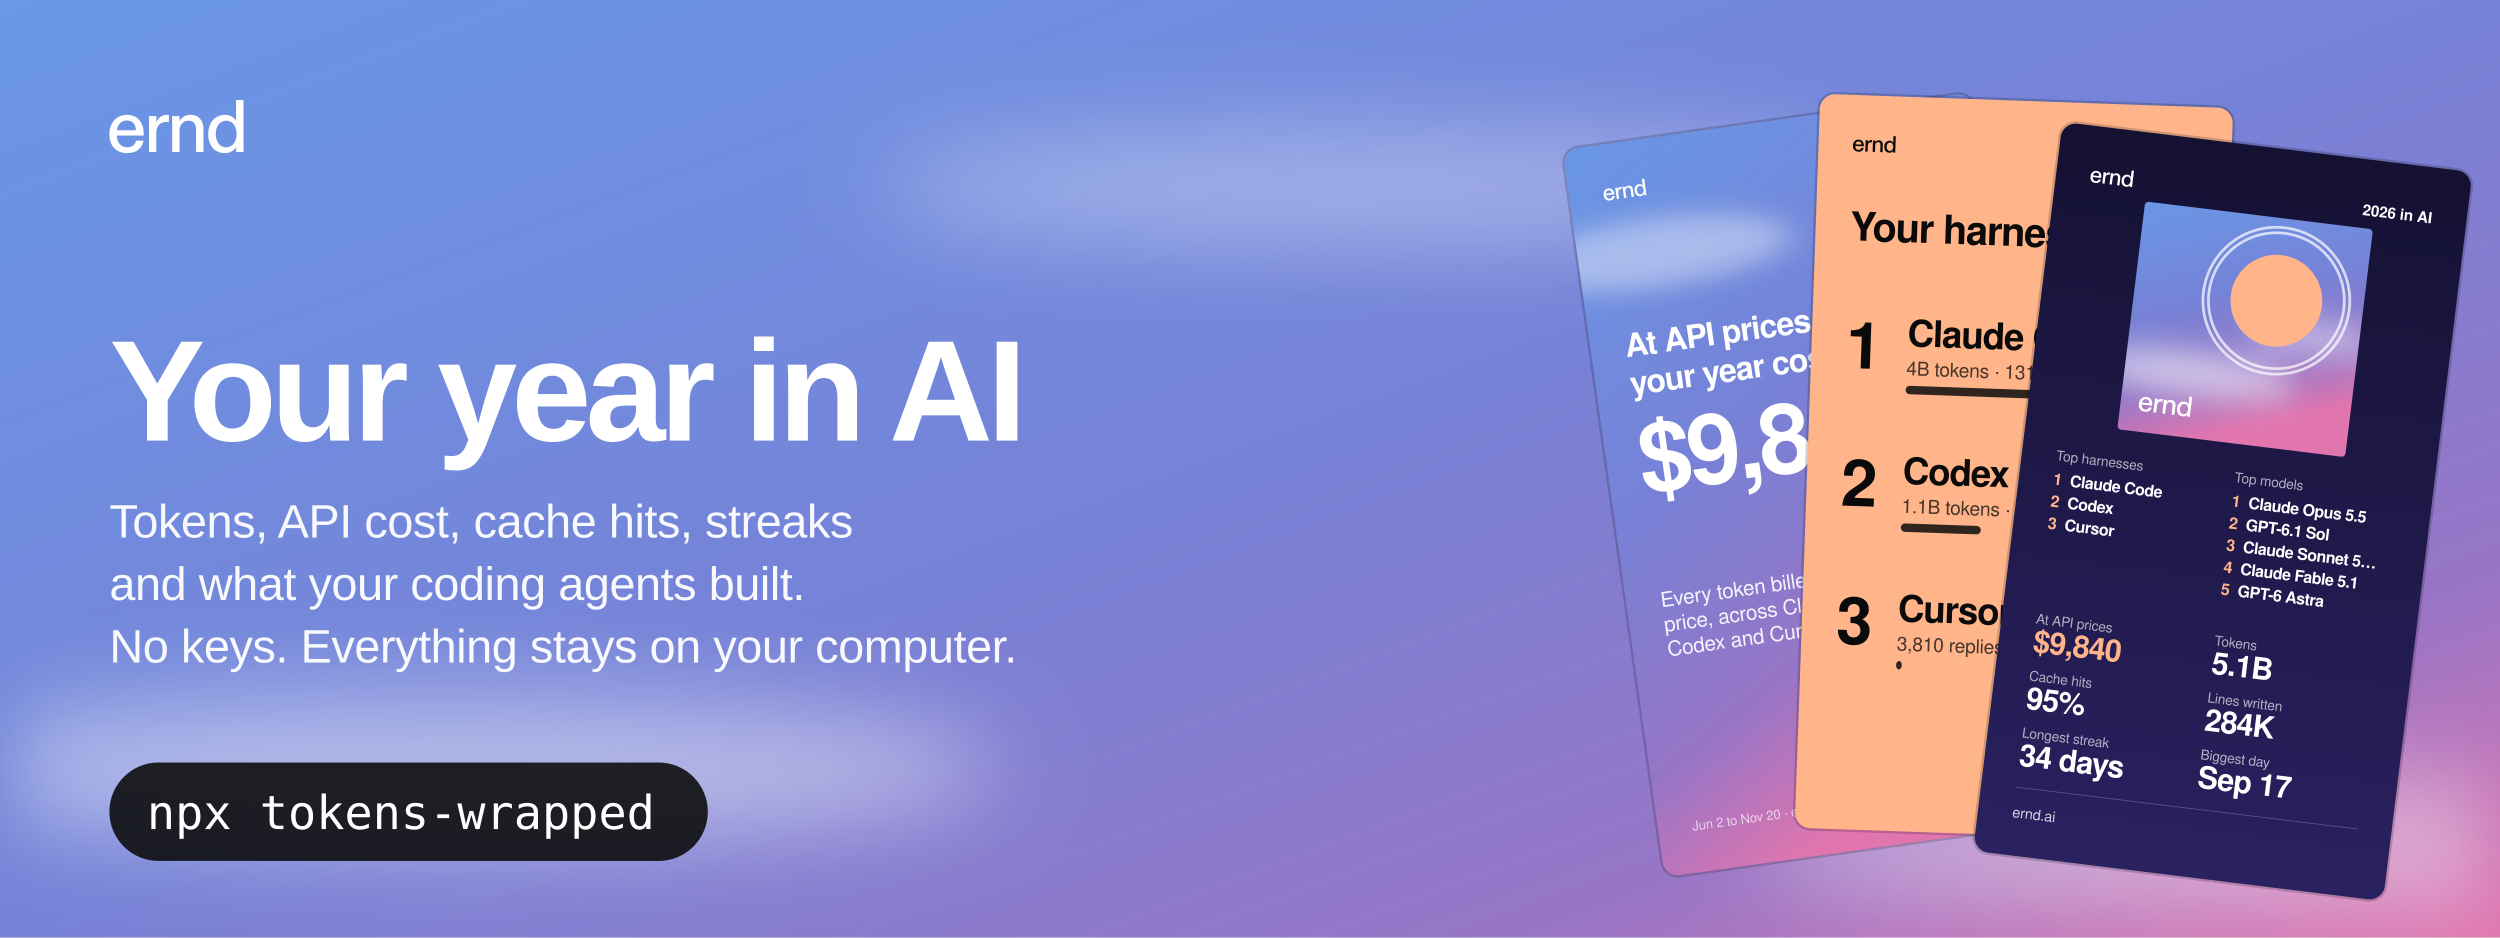
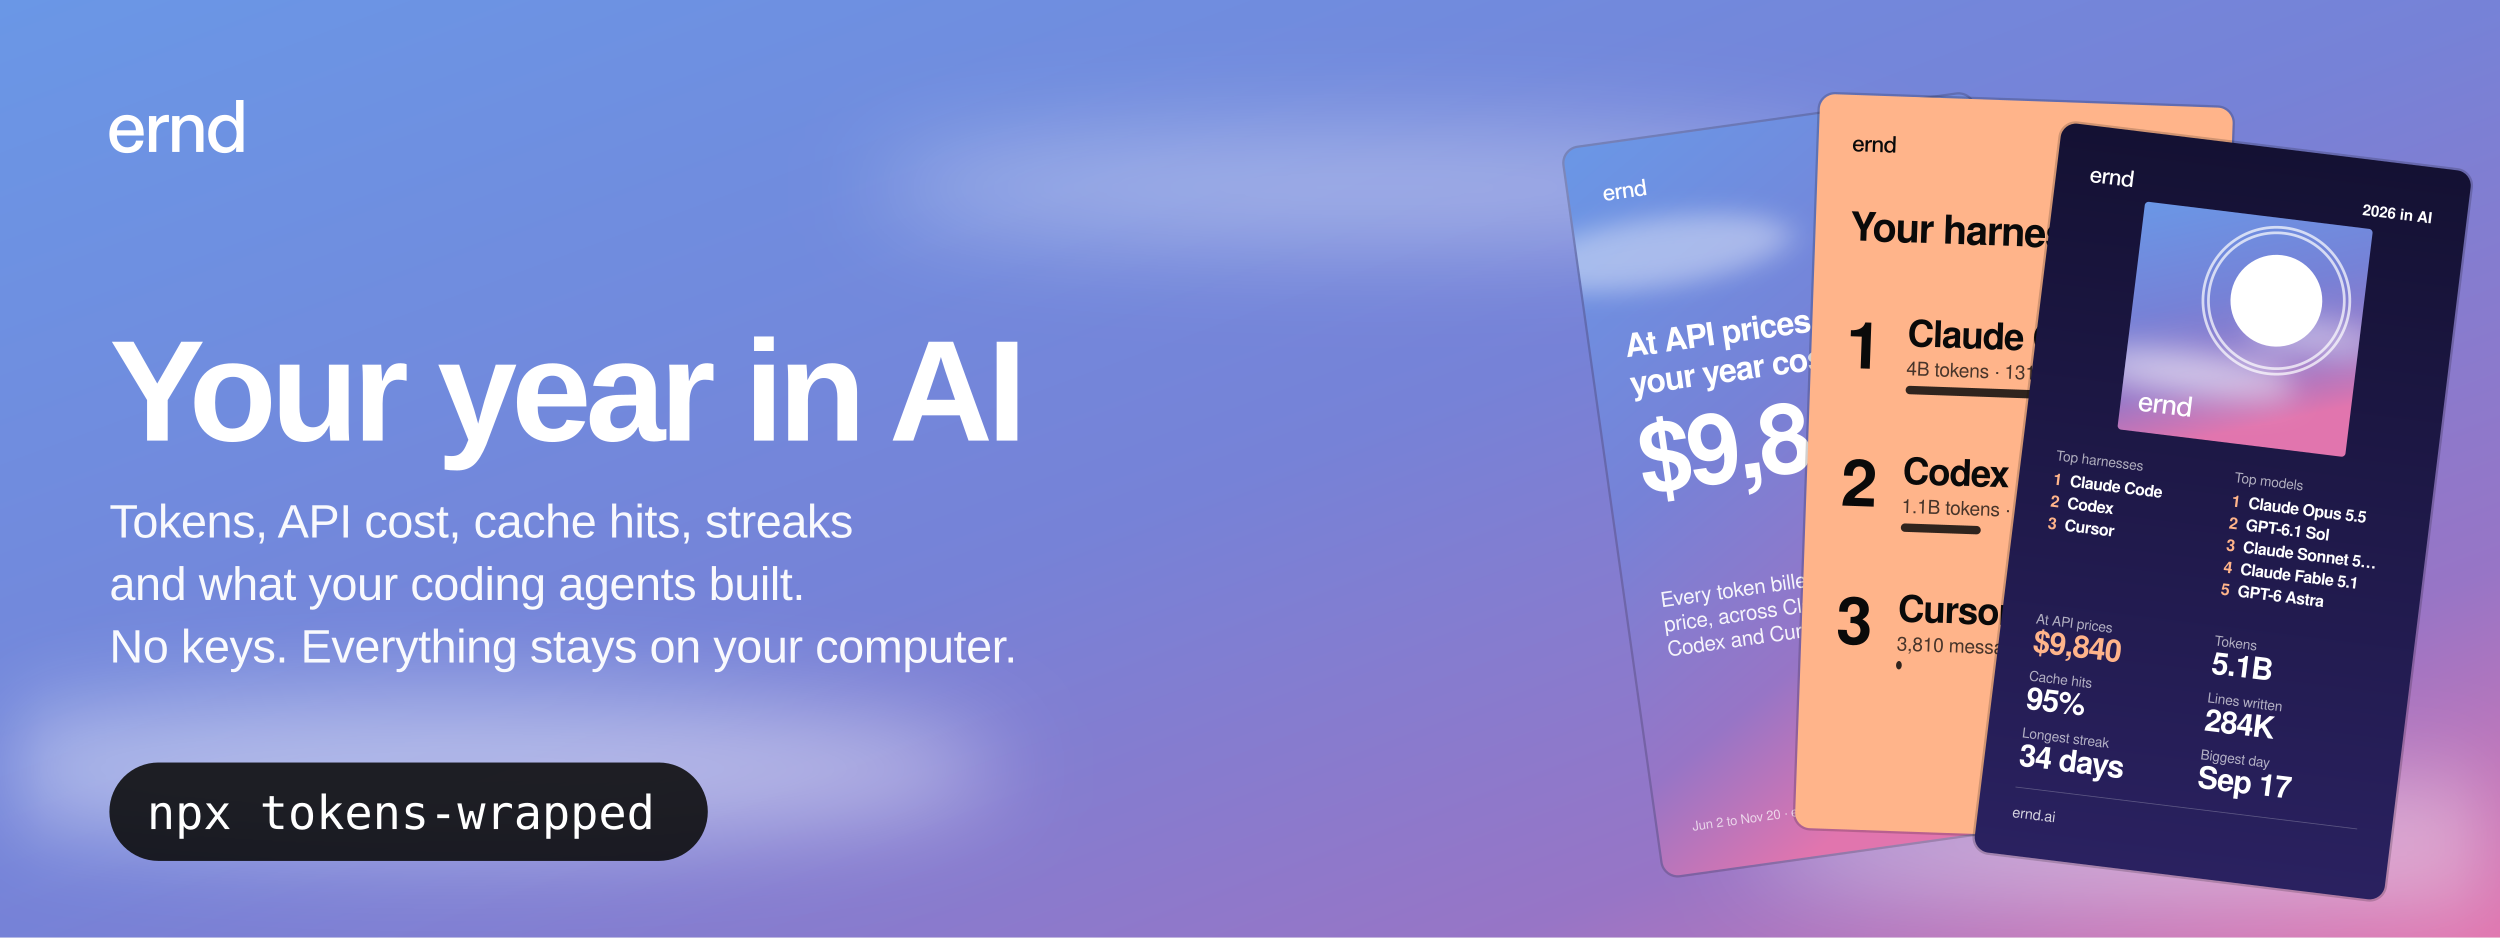
<svg xmlns="http://www.w3.org/2000/svg" width="1600" height="600" viewBox="0 0 1600 600">
  <defs>
    <linearGradient id="sky" x1="0" y1="0" x2="1" y2="1">
      <stop offset="0" stop-color="#6a97e6" />
      <stop offset="0.5" stop-color="#7682d7" />
      <stop offset="0.8" stop-color="#9775c6" />
      <stop offset="1" stop-color="#e175ae" />
    </linearGradient>
    <filter id="sky-blur" x="-50%" y="-50%" width="200%" height="200%">
      <feGaussianBlur stdDeviation="30" />
    </filter>
  </defs>
  <rect width="1600" height="600" fill="url(#sky)" />
  <g filter="url(#sky-blur)" fill="#fff">
    <ellipse cx="288" cy="492" rx="352" ry="48" opacity="0.45" />
    <ellipse cx="880" cy="120" rx="320" ry="36" opacity="0.35" />
    <ellipse cx="1440" cy="540" rx="320" ry="42" opacity="0.4" />
  </g>
  <g fill="#fff" transform="translate(59.06 27.14) scale(3.3663)">
    <path transform="translate(2.686 20.821) scale(0.014096 -0.014096)" d="M40 244Q40 318 70.5 376.5Q101 435 154.5 467.5Q208 500 275 500Q383 500 443.0 430.5Q503 361 503 242V221H141Q142 148 181.0 105.0Q220 62 281 62Q327 62 359.0 84.0Q391 106 399 153H499Q491 80 434.0 32.0Q377 -16 280 -16Q169 -16 104.5 52.0Q40 120 40 244ZM398 292Q398 352 365.0 388.0Q332 424 275 424Q220 424 183.5 387.0Q147 350 142 292Z" />
    <path transform="translate(9.791 20.821) scale(0.014096 -0.014096)" d="M70 0V484H169V457Q169 419 168 401Q187 445 225.0 472.5Q263 500 316 500Q331 500 339 499V401Q328 404 309 404Q242 404 205.5 366.0Q169 328 169 250V0Z" />
    <path transform="translate(14.203 20.821) scale(0.014096 -0.014096)" d="M70 0V484H169V455Q169 431 168 417Q188 453 227.5 476.5Q267 500 316 500Q399 500 445.5 448.5Q492 397 492 306V0H393V292Q393 421 292 421Q237 421 203.0 383.0Q169 345 169 289V0Z" />
    <path transform="translate(21.476 20.821) scale(0.014096 -0.014096)" d="M40 241Q40 318 69.0 377.0Q98 436 149.0 468.0Q200 500 264 500Q319 500 358.5 476.0Q398 452 418 417Q416 432 416 460V700H516V0H416V25Q416 54 418 67Q399 32 358.0 8.0Q317 -16 262 -16Q198 -16 147.5 14.0Q97 44 68.5 102.0Q40 160 40 241ZM423 242Q423 323 384.0 372.0Q345 421 283 421Q221 421 181.5 371.5Q142 322 142 242Q142 161 181.0 111.5Q220 62 283 62Q344 62 383.5 111.5Q423 161 423 242Z" />
  </g>
  <text x="70" y="282" font-family="'ABC Diatype', 'Avenir Next', 'Segoe UI', 'Helvetica Neue', Arial, sans-serif" font-size="92" font-weight="700" fill="#fff" letter-spacing="-3.7">Your year in AI</text>
  <text x="70" y="344" font-family="'ABC Diatype', 'Avenir Next', 'Segoe UI', 'Helvetica Neue', Arial, sans-serif" font-size="30" font-weight="500" fill="#fff" letter-spacing="-0.3" opacity="0.95">Tokens, API cost, cache hits, streaks</text>
  <text x="70" y="384" font-family="'ABC Diatype', 'Avenir Next', 'Segoe UI', 'Helvetica Neue', Arial, sans-serif" font-size="30" font-weight="500" fill="#fff" letter-spacing="-0.3" opacity="0.95">and what your coding agents built.</text>
  <text x="70" y="424" font-family="'ABC Diatype', 'Avenir Next', 'Segoe UI', 'Helvetica Neue', Arial, sans-serif" font-size="30" font-weight="500" fill="#fff" letter-spacing="-0.3" opacity="0.95">No keys. Everything stays on your computer.</text>
  <rect x="70" y="488" width="383" height="63" rx="31.5" fill="#0a0a0a" opacity="0.88" />
  <text x="94" y="530.6" font-family="'Fragment Mono', 'SF Mono', Menlo, monospace" font-size="30" font-weight="500" fill="#fff" letter-spacing="0.0">npx tokens-wrapped</text>
  <g transform="translate(1000 96) rotate(-8) scale(0.2447917)">
    <rect x="-6" y="-6" width="1092" height="1932" rx="46" fill="#000" opacity="0.18" />
    <clipPath id="r-value">
      <rect width="1080" height="1920" rx="40" />
    </clipPath>
    <g clip-path="url(#r-value)">
      <svg width="1080" height="1920" viewBox="0 0 1080 1920">
        <defs>
          <linearGradient id="sky-value" x1="0" y1="0" x2="0.35" y2="1">
            <stop offset="0" stop-color="#6a97e6" />
            <stop offset="0.45" stop-color="#7682d7" />
            <stop offset="0.78" stop-color="#9775c6" />
            <stop offset="1" stop-color="#e175ae" />
          </linearGradient>
          <linearGradient id="dusk-value" x1="0" y1="0" x2="0" y2="1">
            <stop offset="0" stop-color="#141133" />
            <stop offset="1" stop-color="#2a2160" />
          </linearGradient>
          <linearGradient id="ink-value" x1="0" y1="0" x2="1" y2="0">
            <stop offset="0" stop-color="#6a97e6" />
            <stop offset="0.5" stop-color="#9775c6" />
            <stop offset="1" stop-color="#e175ae" />
          </linearGradient>
          <filter id="cloud-value" x="-50%" y="-50%" width="200%" height="200%">
            <feGaussianBlur stdDeviation="38" />
          </filter>
        </defs>
        <rect width="1080" height="1920" fill="url(#sky-value)" />
        <g filter="url(#cloud-value)">
          <ellipse cx="200" cy="300" rx="360" ry="90" fill="#fff" opacity="0.4" />
          <ellipse cx="880" cy="1700" rx="420" ry="110" fill="#fff" opacity="0.35" />
        </g>
        <g fill="#ffffff" transform="translate(75.84 56.30) scale(4.3564)">
          <path transform="translate(2.686 20.821) scale(0.014096 -0.014096)" d="M40 244Q40 318 70.5 376.5Q101 435 154.5 467.5Q208 500 275 500Q383 500 443.0 430.5Q503 361 503 242V221H141Q142 148 181.0 105.0Q220 62 281 62Q327 62 359.0 84.0Q391 106 399 153H499Q491 80 434.0 32.0Q377 -16 280 -16Q169 -16 104.5 52.0Q40 120 40 244ZM398 292Q398 352 365.0 388.0Q332 424 275 424Q220 424 183.5 387.0Q147 350 142 292Z" />
          <path transform="translate(9.791 20.821) scale(0.014096 -0.014096)" d="M70 0V484H169V457Q169 419 168 401Q187 445 225.0 472.5Q263 500 316 500Q331 500 339 499V401Q328 404 309 404Q242 404 205.5 366.0Q169 328 169 250V0Z" />
          <path transform="translate(14.203 20.821) scale(0.014096 -0.014096)" d="M70 0V484H169V455Q169 431 168 417Q188 453 227.5 476.5Q267 500 316 500Q399 500 445.5 448.5Q492 397 492 306V0H393V292Q393 421 292 421Q237 421 203.0 383.0Q169 345 169 289V0Z" />
          <path transform="translate(21.476 20.821) scale(0.014096 -0.014096)" d="M40 241Q40 318 69.0 377.0Q98 436 149.0 468.0Q200 500 264 500Q319 500 358.5 476.0Q398 452 418 417Q416 432 416 460V700H516V0H416V25Q416 54 418 67Q399 32 358.0 8.0Q317 -16 262 -16Q198 -16 147.5 14.0Q97 44 68.5 102.0Q40 160 40 241ZM423 242Q423 323 384.0 372.0Q345 421 283 421Q221 421 181.5 371.5Q142 322 142 242Q142 161 181.0 111.5Q220 62 283 62Q344 62 383.5 111.5Q423 161 423 242Z" />
        </g>
        <text x="90" y="560" font-family="'ABC Diatype', 'Avenir Next', 'Segoe UI', 'Helvetica Neue', Helvetica, Arial, sans-serif" font-size="84" font-weight="700" fill="#ffffff" text-anchor="start" letter-spacing="-2.5">At API prices,</text>
        <text x="90" y="660" font-family="'ABC Diatype', 'Avenir Next', 'Segoe UI', 'Helvetica Neue', Helvetica, Arial, sans-serif" font-size="84" font-weight="700" fill="#ffffff" text-anchor="start" letter-spacing="-2.5">your year cost</text>
        <text x="84" y="917.04" font-family="'ABC Diatype', 'Avenir Next', 'Segoe UI', 'Helvetica Neue', Helvetica, Arial, sans-serif" font-size="252" font-weight="700" fill="#ffffff" text-anchor="start" letter-spacing="-11.3">$9,840</text>
        <text x="90" y="1220" font-family="'ABC Diatype', 'Avenir Next', 'Segoe UI', 'Helvetica Neue', Helvetica, Arial, sans-serif" font-size="54" font-weight="500" fill="#ffffff" text-anchor="start" letter-spacing="-0.5" opacity="0.92">Every token billed at list</text>
        <text x="90" y="1284.8" font-family="'ABC Diatype', 'Avenir Next', 'Segoe UI', 'Helvetica Neue', Helvetica, Arial, sans-serif" font-size="54" font-weight="500" fill="#ffffff" text-anchor="start" letter-spacing="-0.5" opacity="0.92">price, across Claude Code,</text>
        <text x="90" y="1349.6" font-family="'ABC Diatype', 'Avenir Next', 'Segoe UI', 'Helvetica Neue', Helvetica, Arial, sans-serif" font-size="54" font-weight="500" fill="#ffffff" text-anchor="start" letter-spacing="-0.5" opacity="0.92">Codex and Cursor.</text>
        <text x="90" y="1810" font-family="'ABC Diatype', 'Avenir Next', 'Segoe UI', 'Helvetica Neue', Helvetica, Arial, sans-serif" font-size="34" font-weight="500" fill="#ffffff" text-anchor="start" letter-spacing="-0.3" opacity="0.7">Jun 2 to Nov 20 · estimate from public list prices</text>
      </svg>
    </g>
  </g>
  <g transform="translate(1165 60) rotate(2) scale(0.2447917)">
    <rect x="-6" y="-6" width="1092" height="1932" rx="46" fill="#000" opacity="0.18" />
    <clipPath id="r-harnesses">
      <rect width="1080" height="1920" rx="40" />
    </clipPath>
    <g clip-path="url(#r-harnesses)">
      <svg width="1080" height="1920" viewBox="0 0 1080 1920">
        <defs>
          <linearGradient id="sky-harnesses" x1="0" y1="0" x2="0.35" y2="1">
            <stop offset="0" stop-color="#6a97e6" />
            <stop offset="0.45" stop-color="#7682d7" />
            <stop offset="0.78" stop-color="#9775c6" />
            <stop offset="1" stop-color="#e175ae" />
          </linearGradient>
          <linearGradient id="dusk-harnesses" x1="0" y1="0" x2="0" y2="1">
            <stop offset="0" stop-color="#141133" />
            <stop offset="1" stop-color="#2a2160" />
          </linearGradient>
          <linearGradient id="ink-harnesses" x1="0" y1="0" x2="1" y2="0">
            <stop offset="0" stop-color="#6a97e6" />
            <stop offset="0.5" stop-color="#9775c6" />
            <stop offset="1" stop-color="#e175ae" />
          </linearGradient>
          <filter id="cloud-harnesses" x="-50%" y="-50%" width="200%" height="200%">
            <feGaussianBlur stdDeviation="38" />
          </filter>
        </defs>
        <rect width="1080" height="1920" fill="#ffb48a" />
        <polygon points="1054.6,335.5 980.8,344.0 966.6,417.0 922.3,357.3 852.0,381.6 881.5,313.3 825.4,264.5 899.2,256.0 913.4,183.0 957.7,242.7 1028.0,218.4 998.5,286.7" fill="#0a0a0a" />
        <g fill="#0a0a0a" transform="translate(75.84 56.30) scale(4.3564)">
          <path transform="translate(2.686 20.821) scale(0.014096 -0.014096)" d="M40 244Q40 318 70.5 376.5Q101 435 154.5 467.5Q208 500 275 500Q383 500 443.0 430.5Q503 361 503 242V221H141Q142 148 181.0 105.0Q220 62 281 62Q327 62 359.0 84.0Q391 106 399 153H499Q491 80 434.0 32.0Q377 -16 280 -16Q169 -16 104.5 52.0Q40 120 40 244ZM398 292Q398 352 365.0 388.0Q332 424 275 424Q220 424 183.5 387.0Q147 350 142 292Z" />
          <path transform="translate(9.791 20.821) scale(0.014096 -0.014096)" d="M70 0V484H169V457Q169 419 168 401Q187 445 225.0 472.5Q263 500 316 500Q331 500 339 499V401Q328 404 309 404Q242 404 205.5 366.0Q169 328 169 250V0Z" />
          <path transform="translate(14.203 20.821) scale(0.014096 -0.014096)" d="M70 0V484H169V455Q169 431 168 417Q188 453 227.5 476.5Q267 500 316 500Q399 500 445.5 448.5Q492 397 492 306V0H393V292Q393 421 292 421Q237 421 203.0 383.0Q169 345 169 289V0Z" />
          <path transform="translate(21.476 20.821) scale(0.014096 -0.014096)" d="M40 241Q40 318 69.0 377.0Q98 436 149.0 468.0Q200 500 264 500Q319 500 358.5 476.0Q398 452 418 417Q416 432 416 460V700H516V0H416V25Q416 54 418 67Q399 32 358.0 8.0Q317 -16 262 -16Q198 -16 147.5 14.0Q97 44 68.5 102.0Q40 160 40 241ZM423 242Q423 323 384.0 372.0Q345 421 283 421Q221 421 181.5 371.5Q142 322 142 242Q142 161 181.0 111.5Q220 62 283 62Q344 62 383.5 111.5Q423 161 423 242Z" />
        </g>
        <text x="90" y="380" font-family="'ABC Diatype', 'Avenir Next', 'Segoe UI', 'Helvetica Neue', Helvetica, Arial, sans-serif" font-size="104" font-weight="700" fill="#0a0a0a" text-anchor="start" letter-spacing="-3.1">Your harnesses</text>
        <text x="90" y="714" font-family="'ABC Diatype', 'Avenir Next', 'Segoe UI', 'Helvetica Neue', Helvetica, Arial, sans-serif" font-size="170" font-weight="700" fill="#0a0a0a" text-anchor="start" letter-spacing="-8.5">1</text>
        <text x="250" y="651.2" font-family="'ABC Diatype', 'Avenir Next', 'Segoe UI', 'Helvetica Neue', Helvetica, Arial, sans-serif" font-size="96" font-weight="700" fill="#0a0a0a" text-anchor="start" letter-spacing="-2.9">Claude Code</text>
        <text x="250" y="727.5" font-family="'ABC Diatype', 'Avenir Next', 'Segoe UI', 'Helvetica Neue', Helvetica, Arial, sans-serif" font-size="50" font-weight="500" fill="#0a0a0a" text-anchor="start" letter-spacing="-0.5" opacity="0.75">4B tokens · 131 days</text>
        <rect x="250" y="755" width="740" height="22" rx="11" fill="#0a0a0a" opacity="0.85" />
        <text x="90" y="1074" font-family="'ABC Diatype', 'Avenir Next', 'Segoe UI', 'Helvetica Neue', Helvetica, Arial, sans-serif" font-size="170" font-weight="700" fill="#0a0a0a" text-anchor="start" letter-spacing="-8.5">2</text>
        <text x="250" y="1011.2" font-family="'ABC Diatype', 'Avenir Next', 'Segoe UI', 'Helvetica Neue', Helvetica, Arial, sans-serif" font-size="96" font-weight="700" fill="#0a0a0a" text-anchor="start" letter-spacing="-2.9">Codex</text>
        <text x="250" y="1087.5" font-family="'ABC Diatype', 'Avenir Next', 'Segoe UI', 'Helvetica Neue', Helvetica, Arial, sans-serif" font-size="50" font-weight="500" fill="#0a0a0a" text-anchor="start" letter-spacing="-0.5" opacity="0.75">1.1B tokens · 44 days</text>
        <rect x="250" y="1115" width="209" height="22" rx="11" fill="#0a0a0a" opacity="0.85" />
        <text x="90" y="1434" font-family="'ABC Diatype', 'Avenir Next', 'Segoe UI', 'Helvetica Neue', Helvetica, Arial, sans-serif" font-size="170" font-weight="700" fill="#0a0a0a" text-anchor="start" letter-spacing="-8.5">3</text>
        <text x="250" y="1371.2" font-family="'ABC Diatype', 'Avenir Next', 'Segoe UI', 'Helvetica Neue', Helvetica, Arial, sans-serif" font-size="96" font-weight="700" fill="#0a0a0a" text-anchor="start" letter-spacing="-2.9">Cursor</text>
-         <text x="250" y="1447.5" font-family="'ABC Diatype', 'Avenir Next', 'Segoe UI', 'Helvetica Neue', Helvetica, Arial, sans-serif" font-size="50" font-weight="500" fill="#0a0a0a" text-anchor="start" letter-spacing="-0.5" opacity="0.75">3,810 replies · 37 days</text>
+         <text x="250" y="1447.5" font-family="'ABC Diatype', 'Avenir Next', 'Segoe UI', 'Helvetica Neue', Helvetica, Arial, sans-serif" font-size="50" font-weight="500" fill="#0a0a0a" text-anchor="start" letter-spacing="-0.5" opacity="0.75">3,810 messages · 37 days</text>
        <rect x="250" y="1475" width="15" height="22" rx="11" fill="#0a0a0a" opacity="0.85" />
      </svg>
    </g>
  </g>
  <g transform="translate(1320 78) rotate(7) scale(0.2447917)">
    <rect x="-6" y="-6" width="1092" height="1932" rx="46" fill="#000" opacity="0.18" />
    <clipPath id="r-summary">
      <rect width="1080" height="1920" rx="40" />
    </clipPath>
    <g clip-path="url(#r-summary)">
      <svg width="1080" height="1920" viewBox="0 0 1080 1920">
        <defs>
          <linearGradient id="sky-summary" x1="0" y1="0" x2="0.35" y2="1">
            <stop offset="0" stop-color="#6a97e6" />
            <stop offset="0.45" stop-color="#7682d7" />
            <stop offset="0.78" stop-color="#9775c6" />
            <stop offset="1" stop-color="#e175ae" />
          </linearGradient>
          <linearGradient id="dusk-summary" x1="0" y1="0" x2="0" y2="1">
            <stop offset="0" stop-color="#141133" />
            <stop offset="1" stop-color="#2a2160" />
          </linearGradient>
          <linearGradient id="ink-summary" x1="0" y1="0" x2="1" y2="0">
            <stop offset="0" stop-color="#6a97e6" />
            <stop offset="0.5" stop-color="#9775c6" />
            <stop offset="1" stop-color="#e175ae" />
          </linearGradient>
          <filter id="cloud-summary" x="-50%" y="-50%" width="200%" height="200%">
            <feGaussianBlur stdDeviation="38" />
          </filter>
        </defs>
        <rect width="1080" height="1920" fill="url(#dusk-summary)" />
        <g fill="#ffffff" transform="translate(75.84 56.30) scale(4.3564)">
          <path transform="translate(2.686 20.821) scale(0.014096 -0.014096)" d="M40 244Q40 318 70.5 376.5Q101 435 154.5 467.5Q208 500 275 500Q383 500 443.0 430.5Q503 361 503 242V221H141Q142 148 181.0 105.0Q220 62 281 62Q327 62 359.0 84.0Q391 106 399 153H499Q491 80 434.0 32.0Q377 -16 280 -16Q169 -16 104.5 52.0Q40 120 40 244ZM398 292Q398 352 365.0 388.0Q332 424 275 424Q220 424 183.5 387.0Q147 350 142 292Z" />
          <path transform="translate(9.791 20.821) scale(0.014096 -0.014096)" d="M70 0V484H169V457Q169 419 168 401Q187 445 225.0 472.5Q263 500 316 500Q331 500 339 499V401Q328 404 309 404Q242 404 205.5 366.0Q169 328 169 250V0Z" />
          <path transform="translate(14.203 20.821) scale(0.014096 -0.014096)" d="M70 0V484H169V455Q169 431 168 417Q188 453 227.5 476.5Q267 500 316 500Q399 500 445.5 448.5Q492 397 492 306V0H393V292Q393 421 292 421Q237 421 203.0 383.0Q169 345 169 289V0Z" />
          <path transform="translate(21.476 20.821) scale(0.014096 -0.014096)" d="M40 241Q40 318 69.0 377.0Q98 436 149.0 468.0Q200 500 264 500Q319 500 358.5 476.0Q398 452 418 417Q416 432 416 460V700H516V0H416V25Q416 54 418 67Q399 32 358.0 8.0Q317 -16 262 -16Q198 -16 147.5 14.0Q97 44 68.5 102.0Q40 160 40 241ZM423 242Q423 323 384.0 372.0Q345 421 283 421Q221 421 181.5 371.5Q142 322 142 242Q142 161 181.0 111.5Q220 62 283 62Q344 62 383.5 111.5Q423 161 423 242Z" />
        </g>
        <text x="990" y="146" font-family="'ABC Diatype', 'Avenir Next', 'Segoe UI', 'Helvetica Neue', Helvetica, Arial, sans-serif" font-size="40" font-weight="600" fill="#ffffff" text-anchor="end" letter-spacing="-0.4">2026 in AI</text>
        <clipPath id="cover-summary">
          <rect x="240" y="180" width="600" height="600" rx="10" />
        </clipPath>
        <g clip-path="url(#cover-summary)">
          <rect x="240" y="180" width="600" height="600" fill="url(#sky-summary)" />
          <g filter="url(#cloud-summary)">
            <ellipse cx="420" cy="612" rx="270" ry="54" fill="#fff" opacity="0.6" />
            <ellipse cx="720" cy="480" rx="180" ry="42" fill="#fff" opacity="0.5" />
          </g>
-           <circle cx="612" cy="396" r="120" fill="#ffb48a" />
+           <circle cx="612" cy="396" r="120" fill="#ffffff" />
          <circle cx="612" cy="396" r="192" fill="none" stroke="#ffffff" stroke-width="7.2" opacity="0.7" />
          <circle cx="612" cy="396" r="177.6" fill="none" stroke="#ffffff" stroke-width="7.2" opacity="0.7" />
          <g fill="#ffffff" transform="translate(270.62 613.46) scale(5.3465)">
            <path transform="translate(2.686 20.821) scale(0.014096 -0.014096)" d="M40 244Q40 318 70.5 376.5Q101 435 154.5 467.5Q208 500 275 500Q383 500 443.0 430.5Q503 361 503 242V221H141Q142 148 181.0 105.0Q220 62 281 62Q327 62 359.0 84.0Q391 106 399 153H499Q491 80 434.0 32.0Q377 -16 280 -16Q169 -16 104.5 52.0Q40 120 40 244ZM398 292Q398 352 365.0 388.0Q332 424 275 424Q220 424 183.5 387.0Q147 350 142 292Z" />
            <path transform="translate(9.791 20.821) scale(0.014096 -0.014096)" d="M70 0V484H169V457Q169 419 168 401Q187 445 225.0 472.5Q263 500 316 500Q331 500 339 499V401Q328 404 309 404Q242 404 205.5 366.0Q169 328 169 250V0Z" />
            <path transform="translate(14.203 20.821) scale(0.014096 -0.014096)" d="M70 0V484H169V455Q169 431 168 417Q188 453 227.5 476.5Q267 500 316 500Q399 500 445.5 448.5Q492 397 492 306V0H393V292Q393 421 292 421Q237 421 203.0 383.0Q169 345 169 289V0Z" />
            <path transform="translate(21.476 20.821) scale(0.014096 -0.014096)" d="M40 241Q40 318 69.0 377.0Q98 436 149.0 468.0Q200 500 264 500Q319 500 358.5 476.0Q398 452 418 417Q416 432 416 460V700H516V0H416V25Q416 54 418 67Q399 32 358.0 8.0Q317 -16 262 -16Q198 -16 147.5 14.0Q97 44 68.5 102.0Q40 160 40 241ZM423 242Q423 323 384.0 372.0Q345 421 283 421Q221 421 181.5 371.5Q142 322 142 242Q142 161 181.0 111.5Q220 62 283 62Q344 62 383.5 111.5Q423 161 423 242Z" />
          </g>
        </g>
        <text x="90" y="880" font-family="'ABC Diatype', 'Avenir Next', 'Segoe UI', 'Helvetica Neue', Helvetica, Arial, sans-serif" font-size="36" font-weight="500" fill="#ffffff" text-anchor="start" letter-spacing="-0.4" opacity="0.65">Top harnesses</text>
        <text x="90" y="944" font-family="'ABC Diatype', 'Avenir Next', 'Segoe UI', 'Helvetica Neue', Helvetica, Arial, sans-serif" font-size="42" font-weight="700" fill="#ffb48a" text-anchor="start" letter-spacing="-1.3">1</text>
        <text x="134" y="944" font-family="'ABC Diatype', 'Avenir Next', 'Segoe UI', 'Helvetica Neue', Helvetica, Arial, sans-serif" font-size="42" font-weight="700" fill="#ffffff" text-anchor="start" letter-spacing="-1.3">Claude Code</text>
        <text x="90" y="1002" font-family="'ABC Diatype', 'Avenir Next', 'Segoe UI', 'Helvetica Neue', Helvetica, Arial, sans-serif" font-size="42" font-weight="700" fill="#ffb48a" text-anchor="start" letter-spacing="-1.3">2</text>
        <text x="134" y="1002" font-family="'ABC Diatype', 'Avenir Next', 'Segoe UI', 'Helvetica Neue', Helvetica, Arial, sans-serif" font-size="42" font-weight="700" fill="#ffffff" text-anchor="start" letter-spacing="-1.3">Codex</text>
        <text x="90" y="1060" font-family="'ABC Diatype', 'Avenir Next', 'Segoe UI', 'Helvetica Neue', Helvetica, Arial, sans-serif" font-size="42" font-weight="700" fill="#ffb48a" text-anchor="start" letter-spacing="-1.3">3</text>
        <text x="134" y="1060" font-family="'ABC Diatype', 'Avenir Next', 'Segoe UI', 'Helvetica Neue', Helvetica, Arial, sans-serif" font-size="42" font-weight="700" fill="#ffffff" text-anchor="start" letter-spacing="-1.3">Cursor</text>
        <text x="560" y="880" font-family="'ABC Diatype', 'Avenir Next', 'Segoe UI', 'Helvetica Neue', Helvetica, Arial, sans-serif" font-size="36" font-weight="500" fill="#ffffff" text-anchor="start" letter-spacing="-0.4" opacity="0.65">Top models</text>
        <text x="560" y="944" font-family="'ABC Diatype', 'Avenir Next', 'Segoe UI', 'Helvetica Neue', Helvetica, Arial, sans-serif" font-size="42" font-weight="700" fill="#ffb48a" text-anchor="start" letter-spacing="-1.3">1</text>
        <text x="604" y="944" font-family="'ABC Diatype', 'Avenir Next', 'Segoe UI', 'Helvetica Neue', Helvetica, Arial, sans-serif" font-size="42" font-weight="700" fill="#ffffff" text-anchor="start" letter-spacing="-1.3">Claude Opus 5.5</text>
        <text x="560" y="1002" font-family="'ABC Diatype', 'Avenir Next', 'Segoe UI', 'Helvetica Neue', Helvetica, Arial, sans-serif" font-size="42" font-weight="700" fill="#ffb48a" text-anchor="start" letter-spacing="-1.3">2</text>
        <text x="604" y="1002" font-family="'ABC Diatype', 'Avenir Next', 'Segoe UI', 'Helvetica Neue', Helvetica, Arial, sans-serif" font-size="42" font-weight="700" fill="#ffffff" text-anchor="start" letter-spacing="-1.3">GPT-6.1 Sol</text>
        <text x="560" y="1060" font-family="'ABC Diatype', 'Avenir Next', 'Segoe UI', 'Helvetica Neue', Helvetica, Arial, sans-serif" font-size="42" font-weight="700" fill="#ffb48a" text-anchor="start" letter-spacing="-1.3">3</text>
        <text x="604" y="1060" font-family="'ABC Diatype', 'Avenir Next', 'Segoe UI', 'Helvetica Neue', Helvetica, Arial, sans-serif" font-size="42" font-weight="700" fill="#ffffff" text-anchor="start" letter-spacing="-1.3">Claude Sonnet 5…</text>
        <text x="560" y="1118" font-family="'ABC Diatype', 'Avenir Next', 'Segoe UI', 'Helvetica Neue', Helvetica, Arial, sans-serif" font-size="42" font-weight="700" fill="#ffb48a" text-anchor="start" letter-spacing="-1.3">4</text>
        <text x="604" y="1118" font-family="'ABC Diatype', 'Avenir Next', 'Segoe UI', 'Helvetica Neue', Helvetica, Arial, sans-serif" font-size="42" font-weight="700" fill="#ffffff" text-anchor="start" letter-spacing="-1.3">Claude Fable 5.1</text>
        <text x="560" y="1176" font-family="'ABC Diatype', 'Avenir Next', 'Segoe UI', 'Helvetica Neue', Helvetica, Arial, sans-serif" font-size="42" font-weight="700" fill="#ffb48a" text-anchor="start" letter-spacing="-1.3">5</text>
        <text x="604" y="1176" font-family="'ABC Diatype', 'Avenir Next', 'Segoe UI', 'Helvetica Neue', Helvetica, Arial, sans-serif" font-size="42" font-weight="700" fill="#ffffff" text-anchor="start" letter-spacing="-1.3">GPT-6 Astra</text>
        <text x="90" y="1310" font-family="'ABC Diatype', 'Avenir Next', 'Segoe UI', 'Helvetica Neue', Helvetica, Arial, sans-serif" font-size="36" font-weight="500" fill="#ffffff" text-anchor="start" letter-spacing="-0.4" opacity="0.65">At API prices</text>
        <text x="90" y="1384" font-family="'ABC Diatype', 'Avenir Next', 'Segoe UI', 'Helvetica Neue', Helvetica, Arial, sans-serif" font-size="80" font-weight="700" fill="#ffb48a" text-anchor="start" letter-spacing="-2.4">$9,840</text>
        <text x="560" y="1310" font-family="'ABC Diatype', 'Avenir Next', 'Segoe UI', 'Helvetica Neue', Helvetica, Arial, sans-serif" font-size="36" font-weight="500" fill="#ffffff" text-anchor="start" letter-spacing="-0.4" opacity="0.65">Tokens</text>
        <text x="560" y="1384" font-family="'ABC Diatype', 'Avenir Next', 'Segoe UI', 'Helvetica Neue', Helvetica, Arial, sans-serif" font-size="80" font-weight="700" fill="#ffffff" text-anchor="start" letter-spacing="-2.4">5.1B</text>
        <text x="90" y="1460" font-family="'ABC Diatype', 'Avenir Next', 'Segoe UI', 'Helvetica Neue', Helvetica, Arial, sans-serif" font-size="36" font-weight="500" fill="#ffffff" text-anchor="start" letter-spacing="-0.4" opacity="0.65">Cache hits</text>
        <text x="90" y="1534" font-family="'ABC Diatype', 'Avenir Next', 'Segoe UI', 'Helvetica Neue', Helvetica, Arial, sans-serif" font-size="80" font-weight="700" fill="#ffffff" text-anchor="start" letter-spacing="-2.4">95%</text>
        <text x="560" y="1460" font-family="'ABC Diatype', 'Avenir Next', 'Segoe UI', 'Helvetica Neue', Helvetica, Arial, sans-serif" font-size="36" font-weight="500" fill="#ffffff" text-anchor="start" letter-spacing="-0.4" opacity="0.65">Lines written</text>
        <text x="560" y="1534" font-family="'ABC Diatype', 'Avenir Next', 'Segoe UI', 'Helvetica Neue', Helvetica, Arial, sans-serif" font-size="80" font-weight="700" fill="#ffffff" text-anchor="start" letter-spacing="-2.4">284K</text>
        <text x="90" y="1610" font-family="'ABC Diatype', 'Avenir Next', 'Segoe UI', 'Helvetica Neue', Helvetica, Arial, sans-serif" font-size="36" font-weight="500" fill="#ffffff" text-anchor="start" letter-spacing="-0.4" opacity="0.65">Longest streak</text>
        <text x="90" y="1684" font-family="'ABC Diatype', 'Avenir Next', 'Segoe UI', 'Helvetica Neue', Helvetica, Arial, sans-serif" font-size="80" font-weight="700" fill="#ffffff" text-anchor="start" letter-spacing="-2.4">34 days</text>
        <text x="560" y="1610" font-family="'ABC Diatype', 'Avenir Next', 'Segoe UI', 'Helvetica Neue', Helvetica, Arial, sans-serif" font-size="36" font-weight="500" fill="#ffffff" text-anchor="start" letter-spacing="-0.4" opacity="0.65">Biggest day</text>
        <text x="560" y="1684" font-family="'ABC Diatype', 'Avenir Next', 'Segoe UI', 'Helvetica Neue', Helvetica, Arial, sans-serif" font-size="80" font-weight="700" fill="#ffffff" text-anchor="start" letter-spacing="-2.4">Sep 17</text>
        <rect x="90" y="1740" width="900" height="2" fill="#ffffff" opacity="0.25" />
        <text x="90" y="1820" font-family="'ABC Diatype', 'Avenir Next', 'Segoe UI', 'Helvetica Neue', Helvetica, Arial, sans-serif" font-size="38" font-weight="500" fill="#ffffff" text-anchor="start" letter-spacing="-0.4" opacity="0.8">ernd.ai</text>
      </svg>
    </g>
  </g>
</svg>
